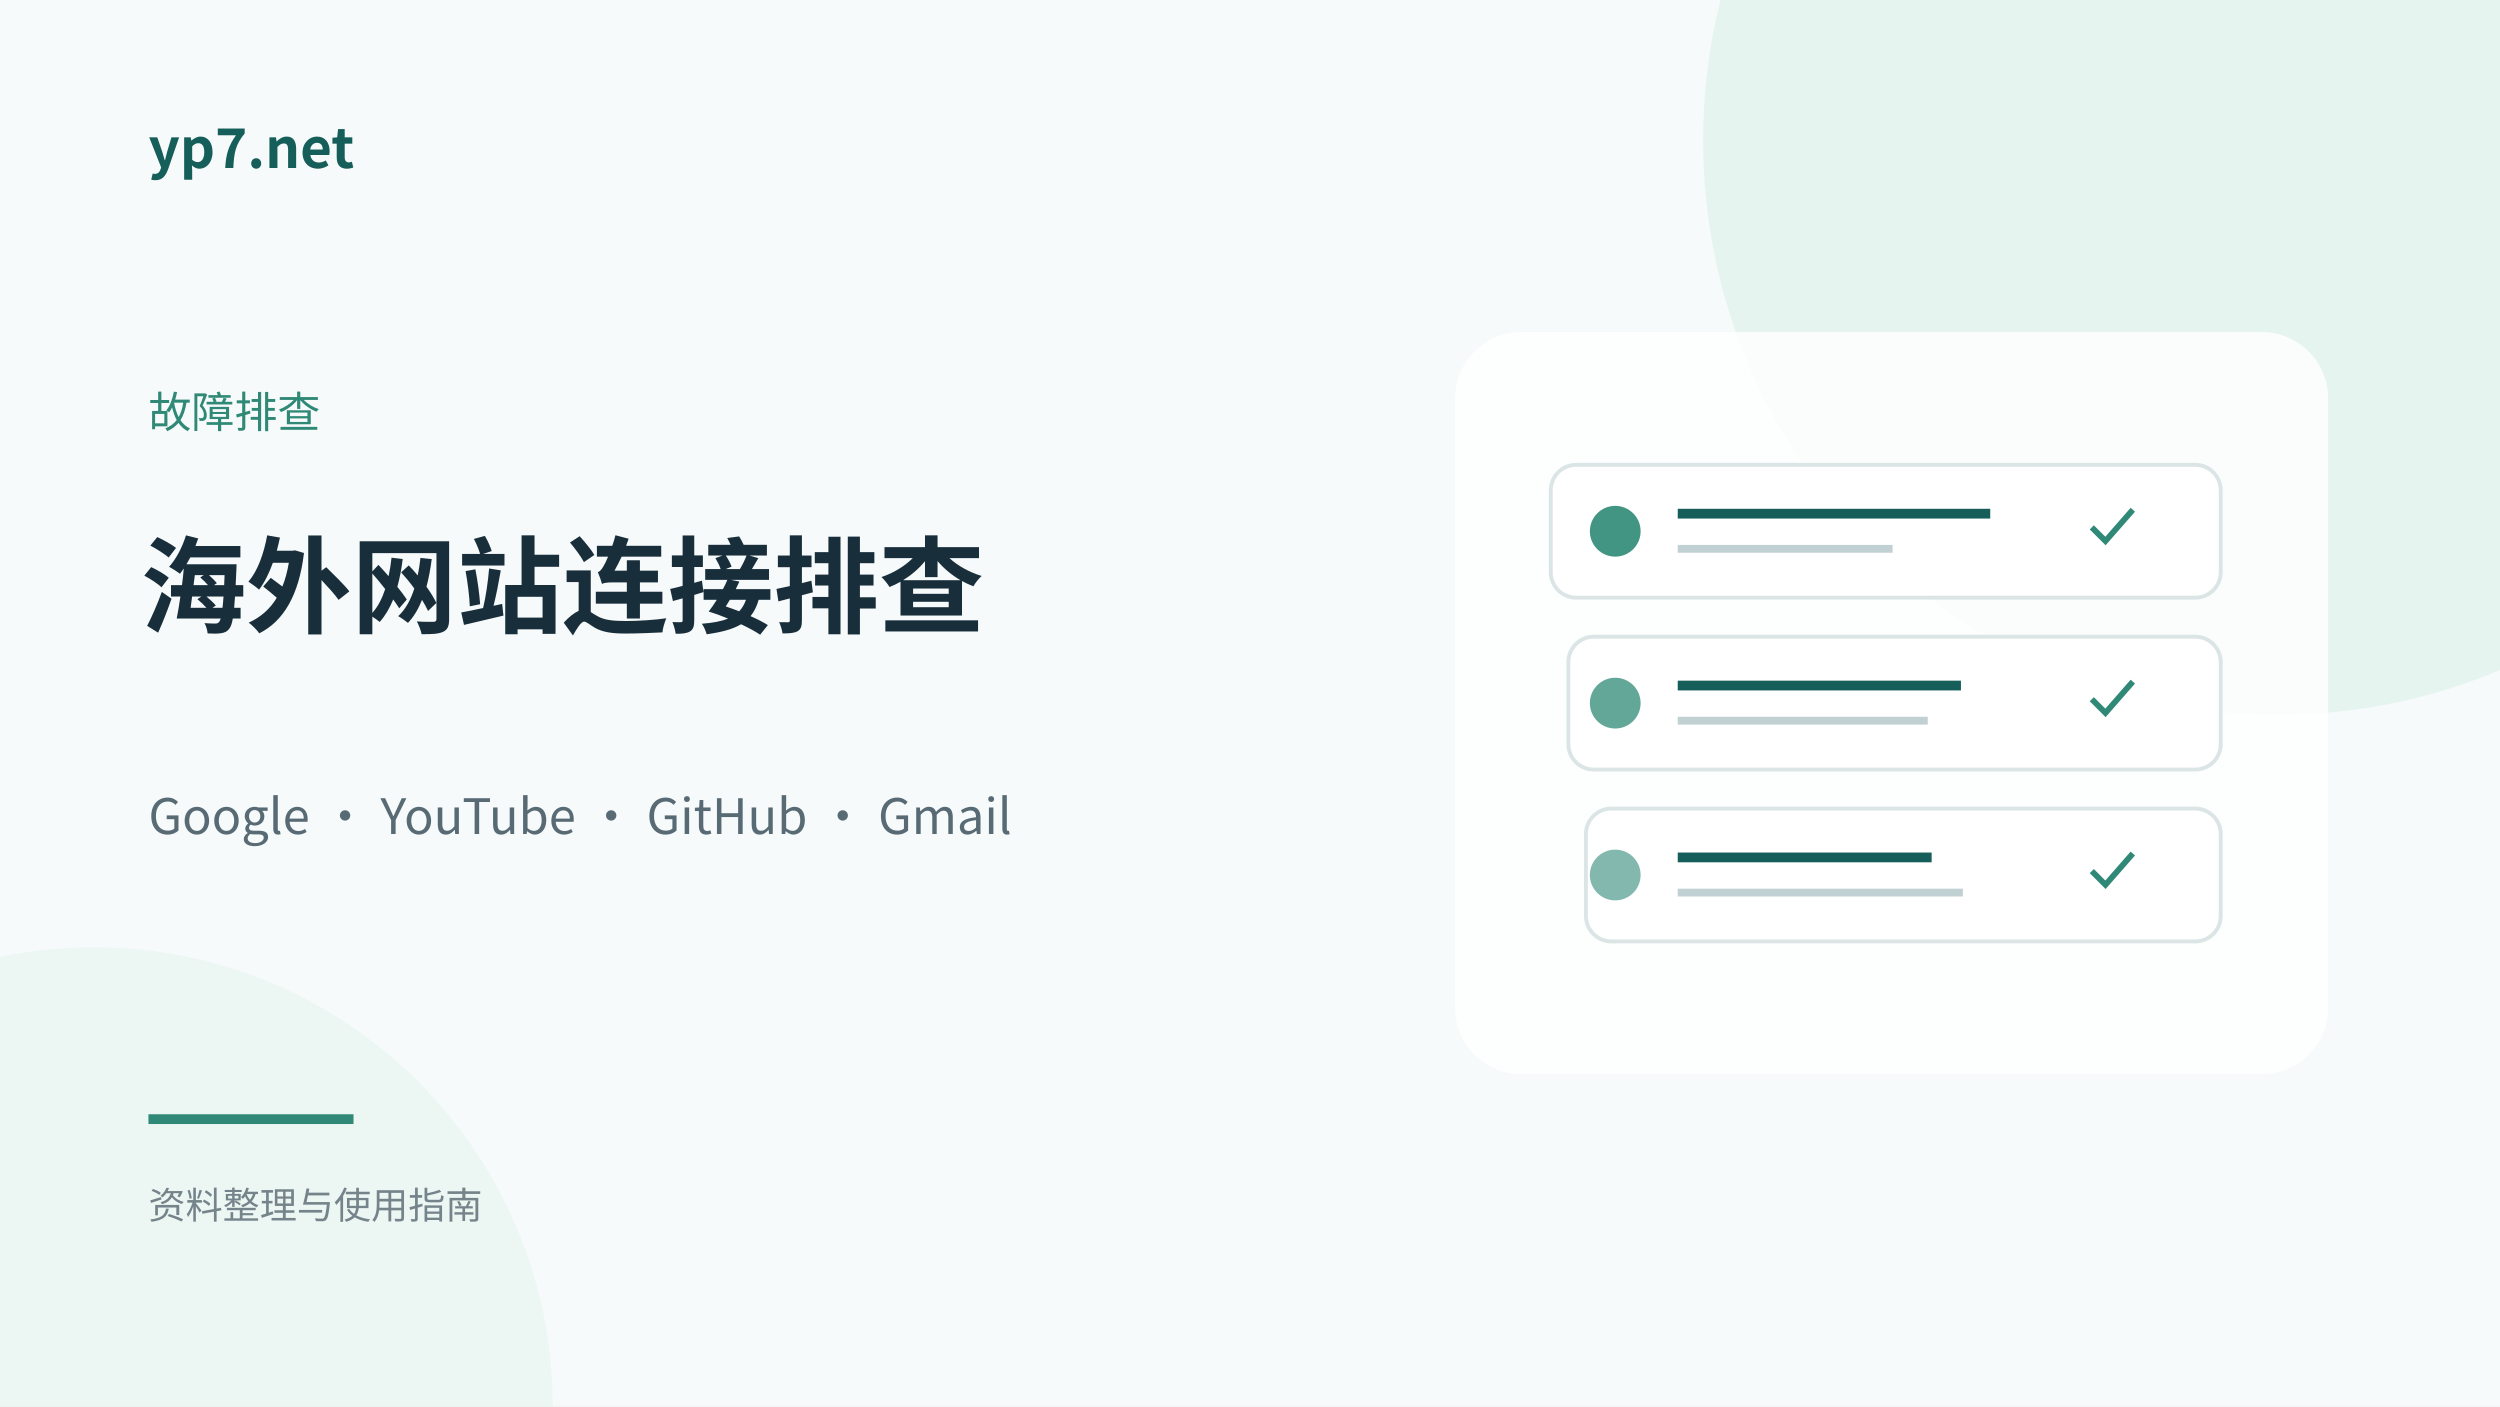
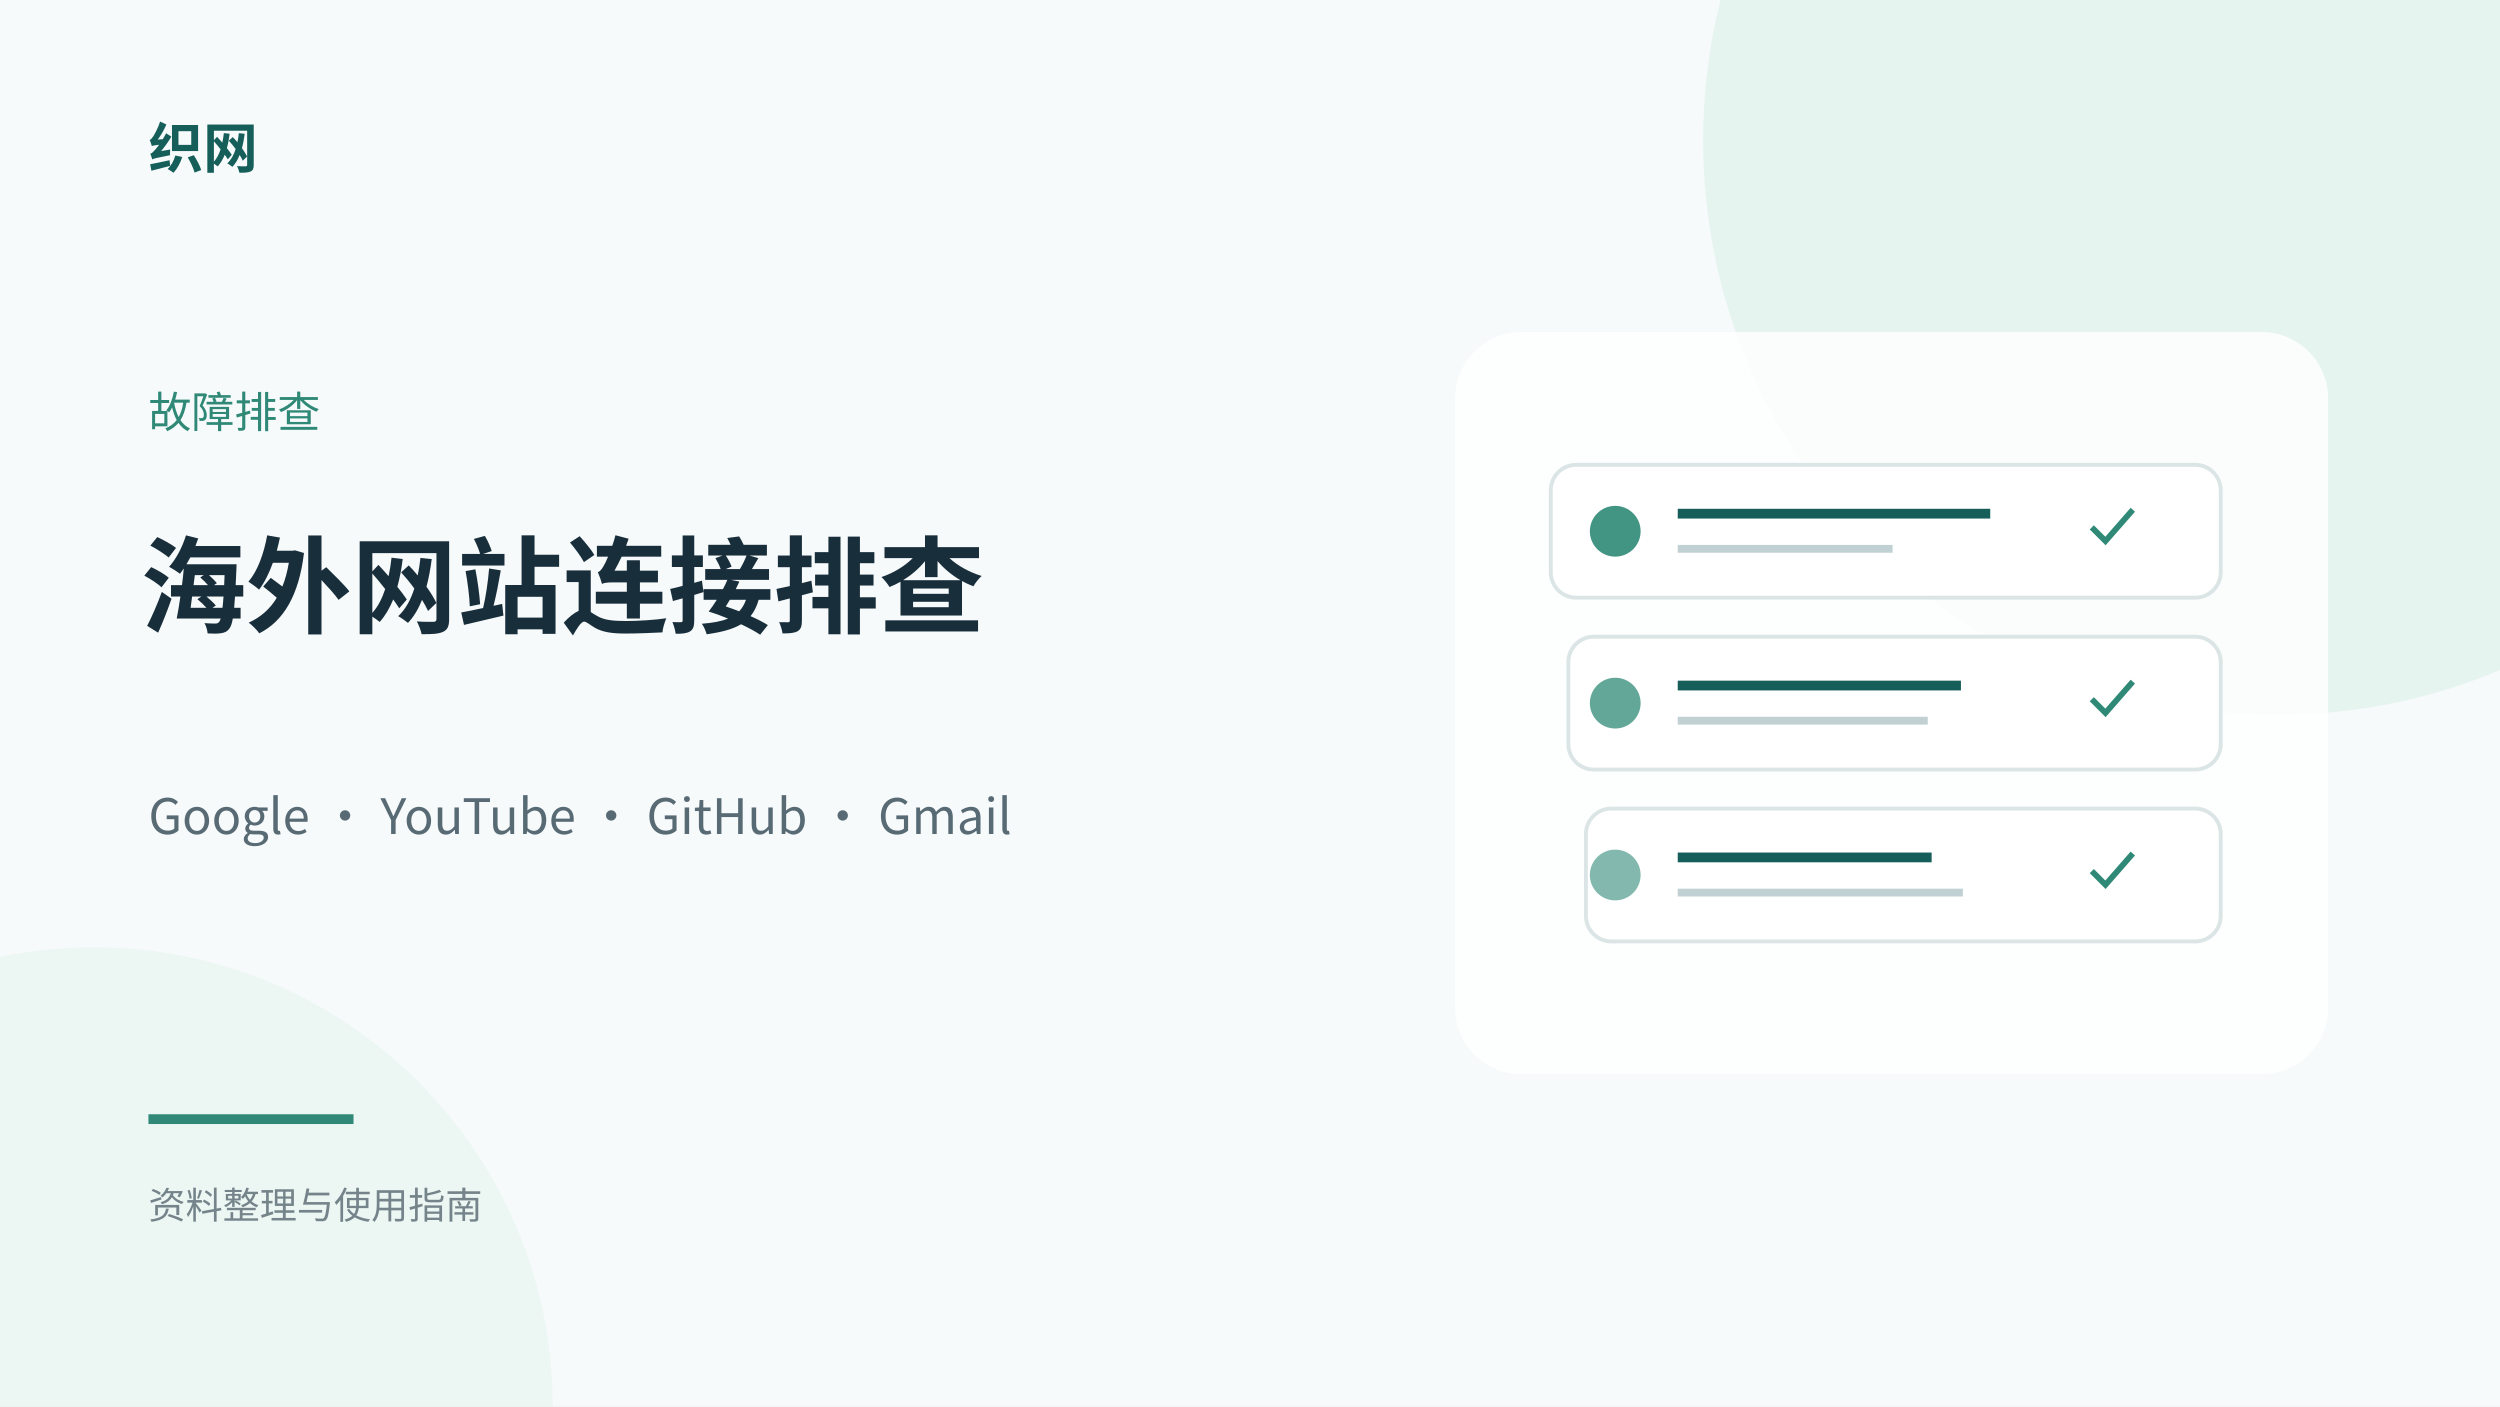
<svg xmlns="http://www.w3.org/2000/svg" width="1280" height="720" viewBox="0 0 1280 720">
  <rect width="1280" height="720" fill="#f7fafb" />
  <circle cx="1166" cy="72" r="294" fill="#e5f4ef" />
  <circle cx="48" cy="720" r="235" fill="#e5f4ef" opacity=".6" />
-   <text x="76" y="86" fill="#155e59" font-size="28" font-weight="700" font-family="Hiragino Sans GB, Noto Sans CJK SC, Microsoft YaHei, Arial, sans-serif">yp7.net</text>
+   <text x="76" y="86" fill="#155e59" font-size="28" font-weight="700" font-family="Hiragino Sans GB, Noto Sans CJK SC, Microsoft YaHei, Arial, sans-serif">织网</text>
  <text x="76" y="219" fill="#2f8976" font-size="22" font-weight="500" font-family="Hiragino Sans GB, Noto Sans CJK SC, Microsoft YaHei, Arial, sans-serif">故障排查</text>
  <text x="72" y="320" fill="#192e3b" font-size="54" font-weight="700" font-family="Hiragino Sans GB, Noto Sans CJK SC, Microsoft YaHei, Arial, sans-serif">海外网站连接排查</text>
  <text x="76" y="427" fill="#586b75" font-size="25" font-weight="400" font-family="Hiragino Sans GB, Noto Sans CJK SC, Microsoft YaHei, Arial, sans-serif">Google · YouTube · GitHub · Gmail</text>
  <path d="M76 573L181 573" stroke="#2f8976" stroke-width="5" fill="none" />
  <text x="76" y="624" fill="#75848a" font-size="19" font-weight="400" font-family="Hiragino Sans GB, Noto Sans CJK SC, Microsoft YaHei, Arial, sans-serif">资料整理与使用指南</text>
  <rect x="745" y="170" width="447" height="380" rx="34" fill="#ffffffcc" stroke="none" stroke-width="2" />
  <rect x="794" y="238" width="343" height="68" rx="13" fill="white" stroke="#dce5e6" stroke-width="2" />
  <circle cx="827" cy="272" r="13" fill="#2f8976" opacity="0.9" />
  <path d="M859 263L1019 263" stroke="#155e59" stroke-width="5" fill="none" />
  <path d="M859 281L969 281" stroke="#c1d0d2" stroke-width="4" fill="none" />
  <path d="M1071 270l7 7 14-16" stroke="#2f8976" stroke-width="3" fill="none" />
  <rect x="803" y="326" width="334" height="68" rx="13" fill="white" stroke="#dce5e6" stroke-width="2" />
  <circle cx="827" cy="360" r="13" fill="#2f8976" opacity="0.75" />
  <path d="M859 351L1004 351" stroke="#155e59" stroke-width="5" fill="none" />
  <path d="M859 369L987 369" stroke="#c1d0d2" stroke-width="4" fill="none" />
  <path d="M1071 358l7 7 14-16" stroke="#2f8976" stroke-width="3" fill="none" />
  <rect x="812" y="414" width="325" height="68" rx="13" fill="white" stroke="#dce5e6" stroke-width="2" />
  <circle cx="827" cy="448" r="13" fill="#2f8976" opacity="0.6" />
  <path d="M859 439L989 439" stroke="#155e59" stroke-width="5" fill="none" />
  <path d="M859 457L1005 457" stroke="#c1d0d2" stroke-width="4" fill="none" />
  <path d="M1071 446l7 7 14-16" stroke="#2f8976" stroke-width="3" fill="none" />
</svg>
